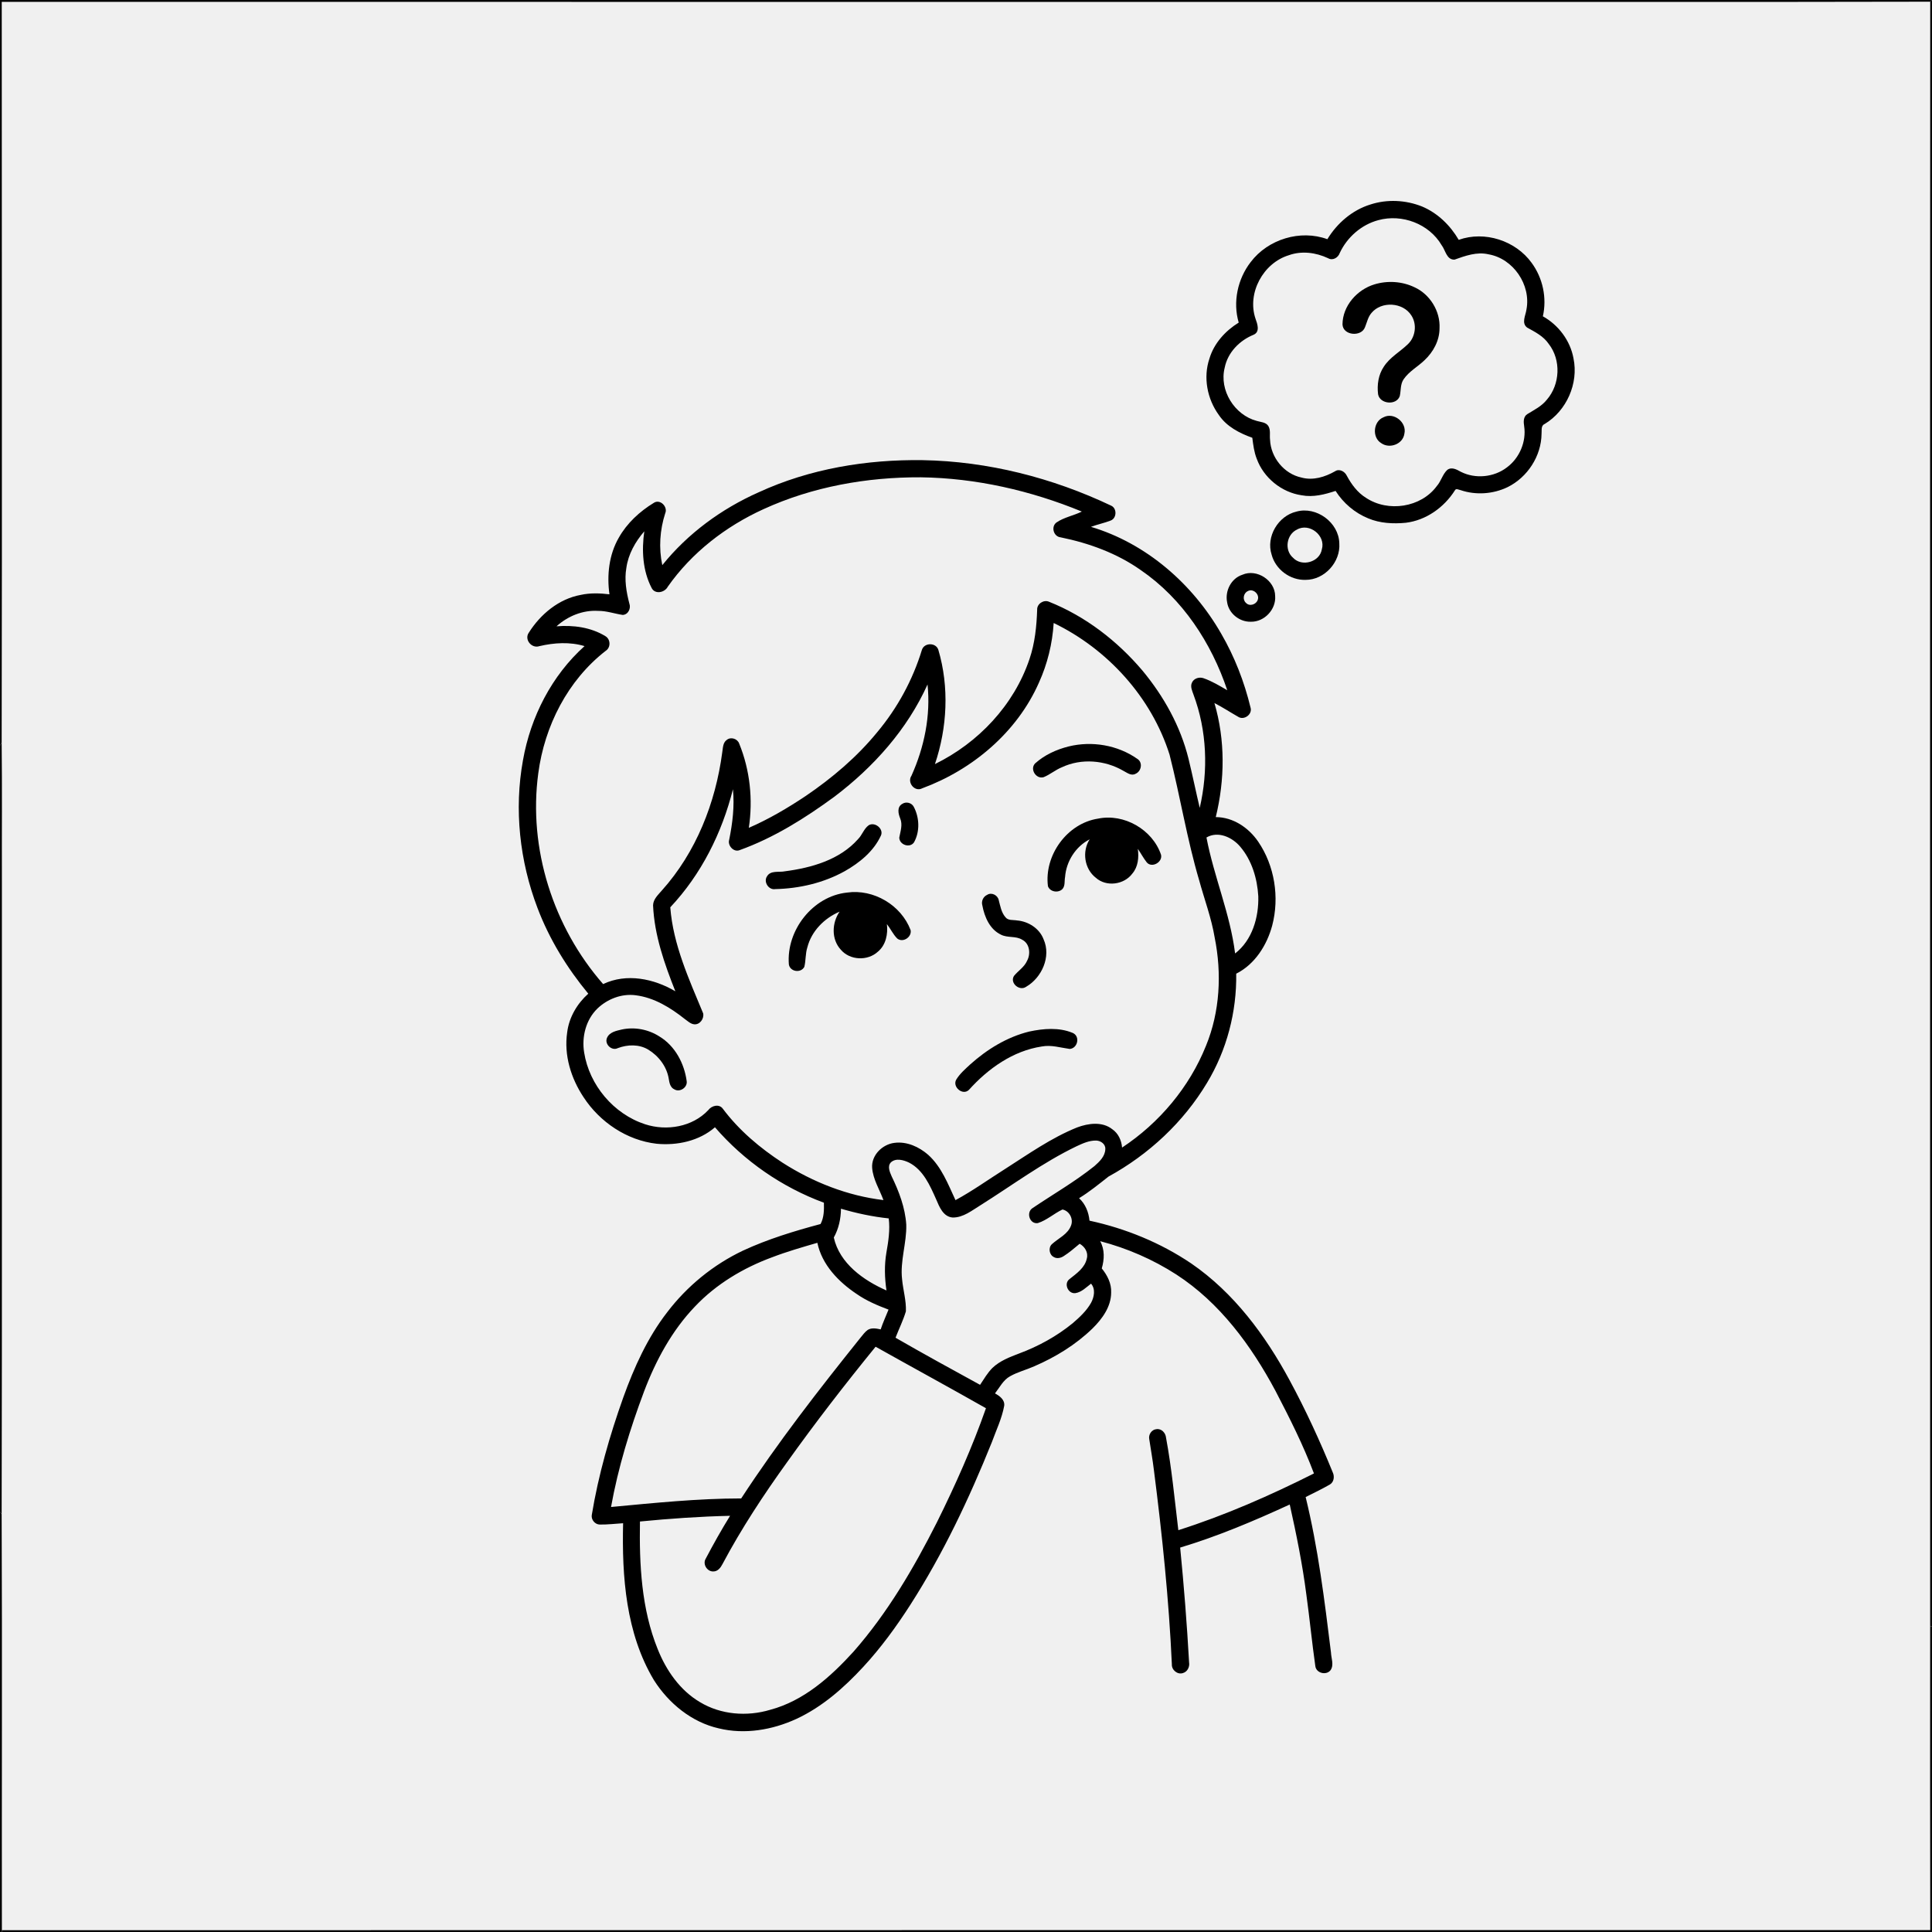
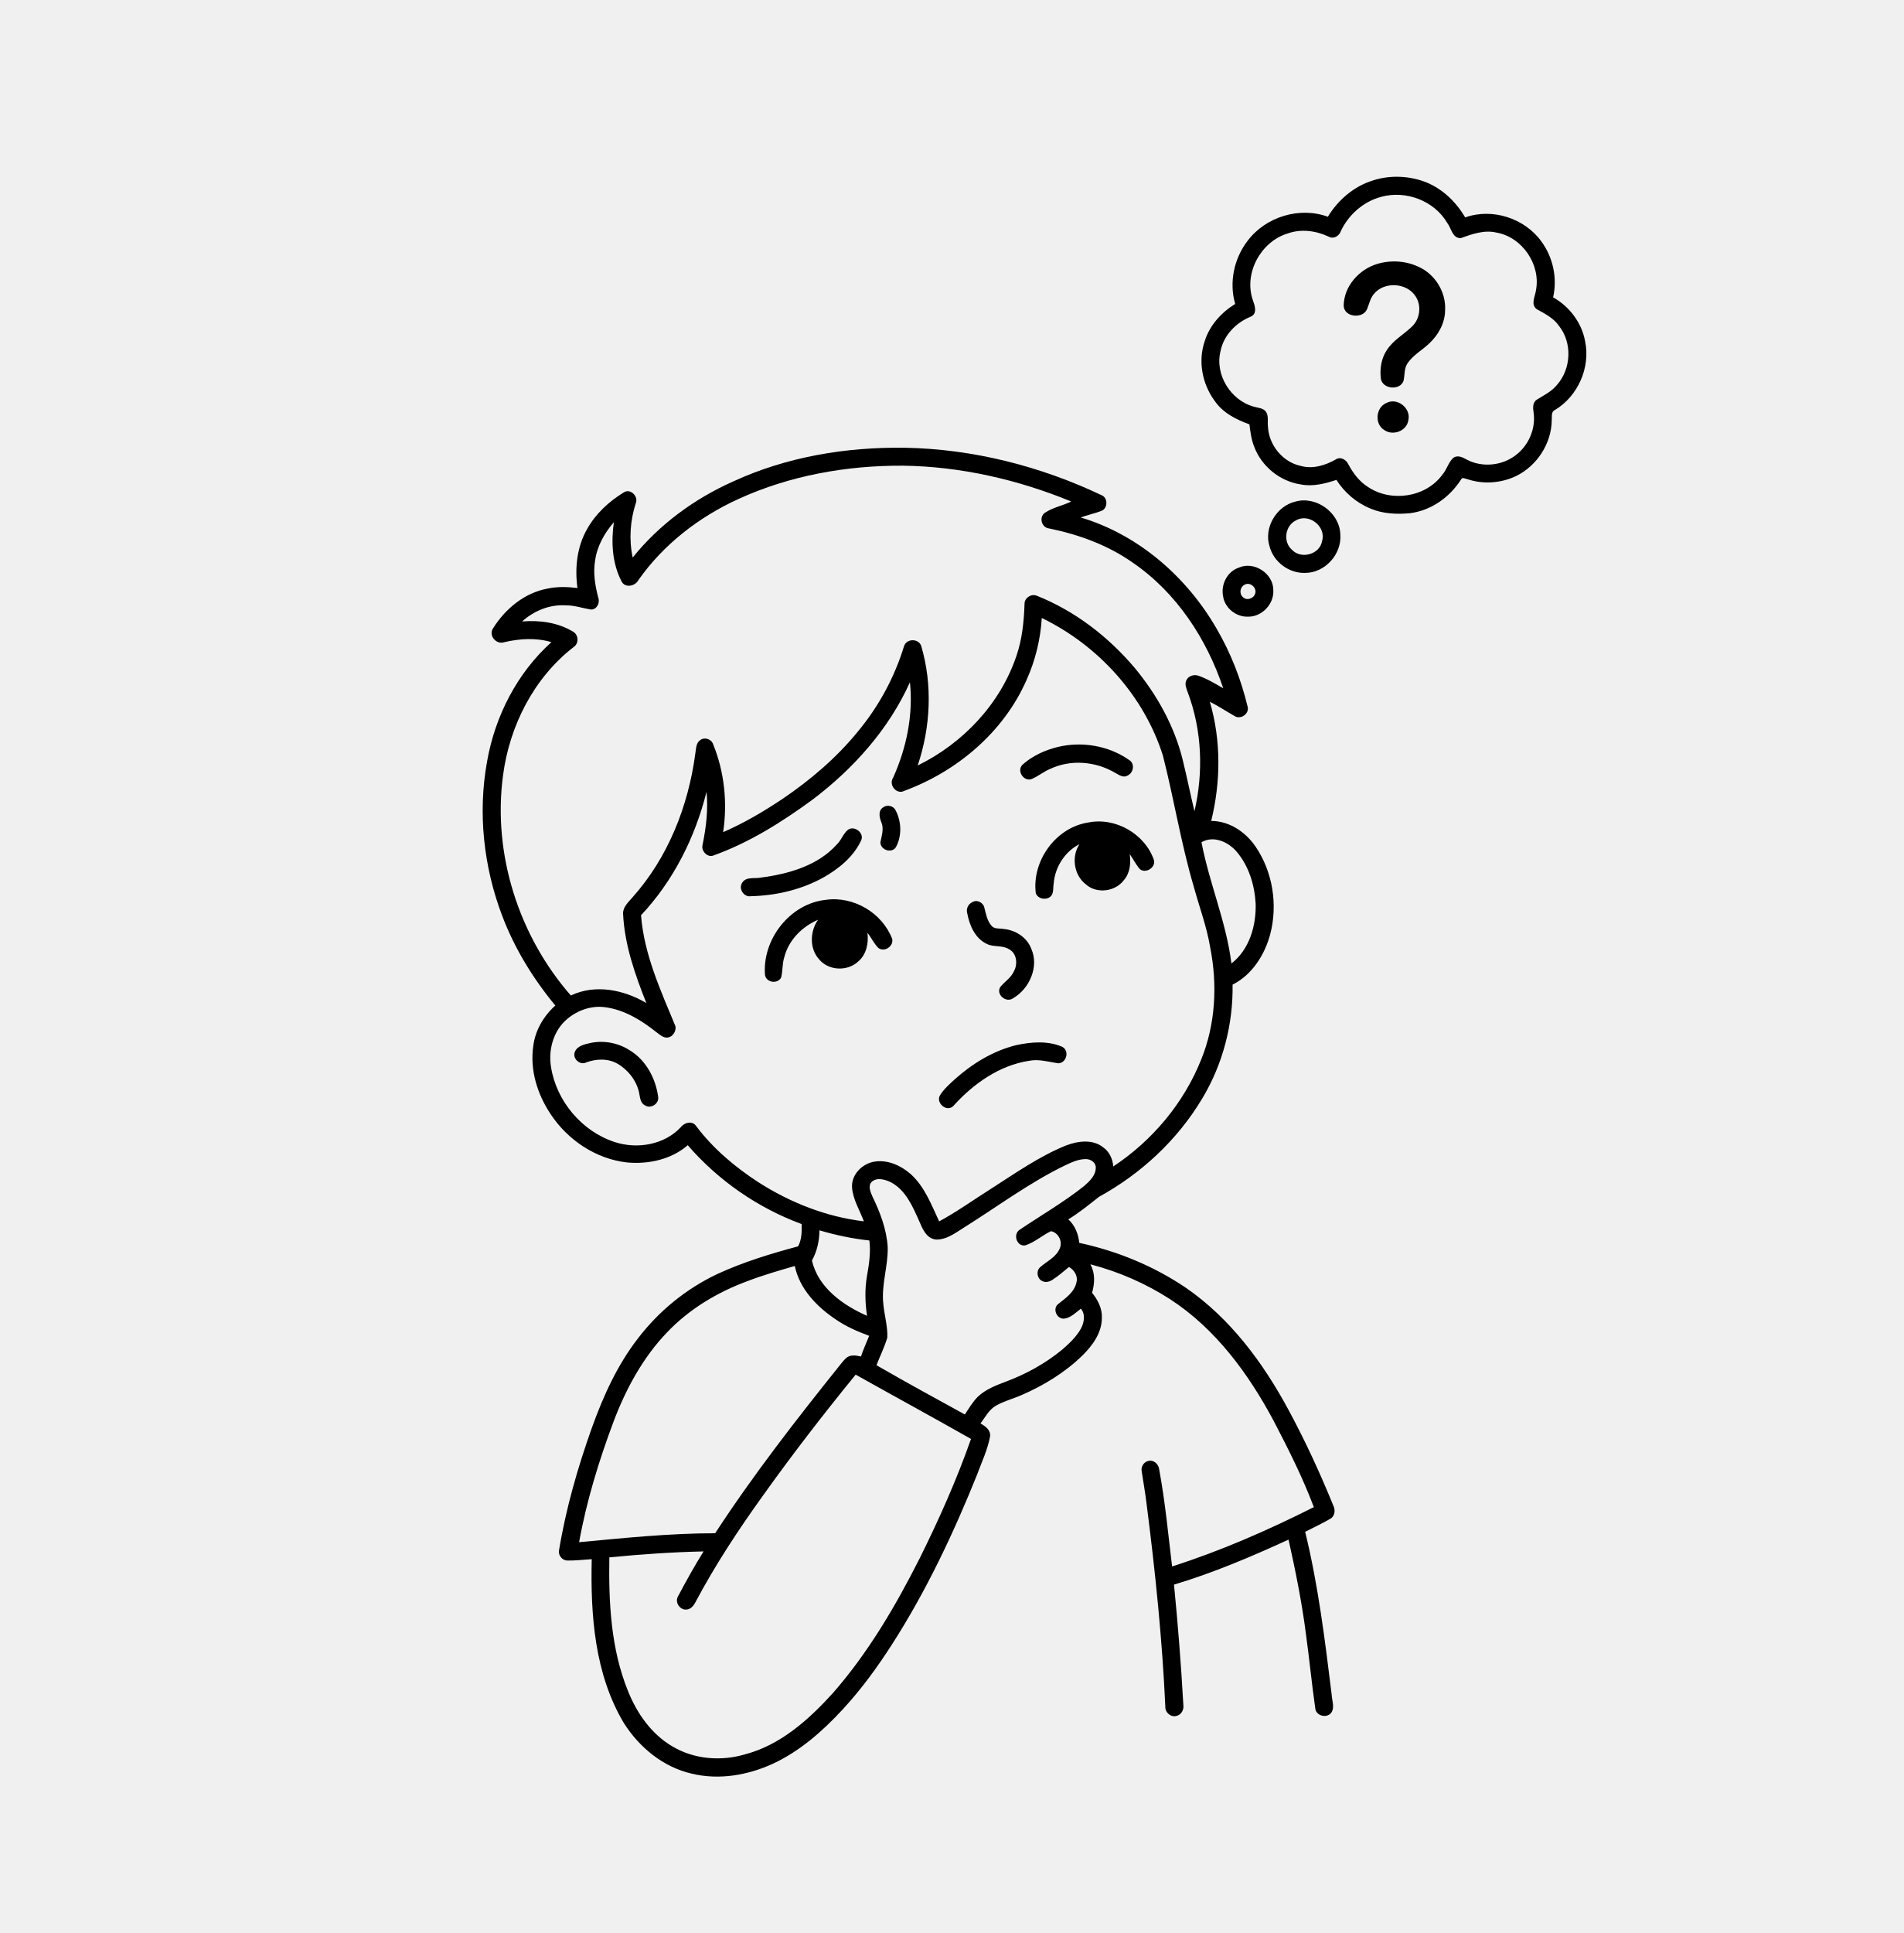
- <svg xmlns="http://www.w3.org/2000/svg" width="2000" height="2000" viewBox="0 0 1024 1024" version="1.1" style="">
+ <svg xmlns="http://www.w3.org/2000/svg" width="1885" height="1914" viewBox="30.208 16.896 965.12 979.968" version="1.1" style="">
  <path fill="#545455" opacity="1.00" d=" M 0.00 0.00 L 1024.00 0.00 L 1024.00 -0.02 L 1023.07 0.90 C 921.73 1.14 820.38 0.93 719.03 1.00 C 479.66 0.98 240.29 1.03 0.92 0.98 C 0.90 131.84 1.14 262.70 0.88 393.55 L 0.00 395.21 L 0.00 0.00 Z" style="fill: rgb(0, 0, 0) !important;" />
  <path fill="#ffffff" opacity="1.00" d=" M 0.92 0.98 C 240.29 1.03 479.66 0.98 719.03 1.00 C 820.38 0.93 921.73 1.14 1023.07 0.90 C 1022.91 287.90 1023.03 574.91 1023.03 861.92 C 1022.96 915.61 1023.01 969.30 1023.08 1022.99 C 682.38 1023.05 341.69 1022.94 0.99 1023.05 C 0.89 949.56 1.18 876.07 0.87 802.59 C 1.11 690.72 0.95 578.85 1.00 466.99 C 0.92 442.51 1.16 418.03 0.88 393.55 C 1.14 262.70 0.90 131.84 0.92 0.98 M 726.36 108.38 C 716.77 111.33 708.70 118.27 703.53 126.78 C 689.20 121.53 672.07 126.78 662.90 138.89 C 655.97 147.82 653.34 160.07 656.54 170.98 C 649.46 175.36 643.47 181.92 641.04 190.01 C 637.63 200.03 639.83 211.47 646.01 219.95 C 650.15 226.11 656.95 229.60 663.75 232.03 C 664.23 235.76 664.68 239.55 666.07 243.08 C 669.72 253.23 679.25 260.97 689.92 262.51 C 696.03 263.67 702.10 262.09 707.88 260.19 C 711.99 266.67 718.10 271.87 725.23 274.76 C 731.47 277.38 738.42 277.71 745.09 277.08 C 755.83 275.78 765.37 268.97 771.10 259.94 C 771.70 258.64 773.20 259.64 774.17 259.79 C 782.25 262.53 791.39 261.89 799.06 258.19 C 809.58 253.00 816.91 241.76 817.05 229.98 C 817.27 228.15 816.56 225.61 818.73 224.71 C 830.34 217.72 836.75 203.21 833.98 189.93 C 832.28 180.55 826.04 172.26 817.75 167.65 C 819.97 157.89 817.72 147.36 811.80 139.31 C 803.28 127.51 786.92 122.22 773.15 127.12 C 768.67 119.44 761.95 112.89 753.68 109.43 C 745.05 105.99 735.22 105.50 726.36 108.38 M 402.07 260.94 C 382.40 269.68 364.56 282.73 351.03 299.54 C 349.08 290.43 349.73 280.93 352.57 272.08 C 354.12 268.64 349.88 264.32 346.55 266.51 C 339.04 271.08 332.32 277.28 327.98 284.98 C 322.76 294.00 321.61 304.81 323.02 315.00 C 317.98 314.39 312.84 314.21 307.85 315.30 C 296.26 317.39 286.48 325.51 280.31 335.29 C 277.70 338.93 281.78 343.91 285.91 342.46 C 293.75 340.64 302.03 340.11 309.82 342.45 C 292.41 358.08 281.25 379.94 277.20 402.87 C 272.42 429.02 275.43 456.43 284.88 481.23 C 291.14 497.79 300.54 513.05 311.80 526.67 C 305.88 531.96 301.60 539.22 300.62 547.16 C 298.83 559.23 302.64 571.55 309.32 581.57 C 317.93 594.75 332.28 604.42 348.05 606.21 C 358.90 607.24 370.56 604.77 378.94 597.48 C 394.42 615.39 414.48 629.26 436.69 637.46 C 436.79 641.29 436.76 645.28 434.91 648.76 C 420.92 652.50 407.00 656.74 393.84 662.83 C 378.06 670.31 364.16 681.67 353.59 695.56 C 343.18 709.01 336.12 724.67 330.38 740.59 C 323.14 760.92 317.14 781.76 313.64 803.08 C 313.31 805.53 315.37 807.99 317.87 808.04 C 322.01 808.10 326.13 807.60 330.26 807.34 C 329.59 835.64 331.71 865.63 346.58 890.48 C 354.39 902.80 366.59 912.83 381.00 916.08 C 394.74 919.42 409.36 916.91 422.07 911.07 C 435.80 904.71 447.32 894.54 457.51 883.52 C 466.88 873.39 475.04 862.19 482.49 850.59 C 499.88 823.50 513.69 794.27 525.68 764.44 C 528.01 758.03 531.04 751.78 532.26 745.04 C 532.60 741.84 529.80 739.88 527.37 738.53 C 529.84 735.36 531.71 731.44 535.38 729.44 C 539.40 727.16 543.93 726.05 548.13 724.18 C 559.47 719.29 570.20 712.71 579.09 704.08 C 584.21 699.01 588.92 692.59 588.93 685.07 C 589.17 680.29 586.89 675.89 583.96 672.29 C 585.35 667.54 585.59 662.29 583.10 657.85 C 597.37 661.57 611.07 667.52 623.47 675.51 C 646.54 690.46 663.22 713.23 676.03 737.19 C 683.46 751.46 690.74 765.88 696.42 780.96 C 673.21 792.64 649.32 803.14 624.54 811.03 C 622.57 794.65 621.03 778.21 618.02 761.98 C 617.80 759.49 615.64 757.10 613.00 757.48 C 610.38 757.66 608.56 760.42 609.15 762.93 C 609.96 768.33 610.94 773.72 611.59 779.16 C 615.97 813.34 619.53 847.64 621.11 882.07 C 620.90 885.06 624.05 887.74 626.96 886.76 C 629.38 886.10 630.65 883.45 630.24 881.08 C 629.10 860.77 627.51 840.49 625.51 820.25 C 645.46 814.26 664.69 806.11 683.59 797.42 C 687.11 813.21 690.33 829.09 692.39 845.14 C 694.14 857.76 695.35 870.45 697.15 883.06 C 697.58 886.80 702.94 888.16 705.22 885.23 C 707.16 882.45 705.55 878.91 705.44 875.84 C 702.04 848.23 698.64 820.54 692.02 793.47 C 696.33 791.31 700.68 789.22 704.86 786.82 C 707.04 785.52 707.41 782.55 706.39 780.41 C 699.60 763.75 692.08 747.37 683.51 731.54 C 670.64 707.67 653.96 685.16 631.39 669.66 C 615.12 658.68 596.63 651.11 577.46 646.98 C 577.03 642.51 575.29 638.14 571.93 635.07 C 577.45 631.69 582.46 627.59 587.53 623.61 C 608.83 611.94 627.28 594.79 639.77 573.89 C 650.23 556.57 655.52 536.29 655.22 516.07 C 665.11 511.11 671.50 500.97 674.30 490.53 C 678.22 475.58 675.59 458.88 666.86 446.08 C 661.81 438.68 653.56 433.10 644.38 433.08 C 649.23 413.28 649.45 392.26 643.67 372.63 C 647.95 374.82 651.97 377.48 656.15 379.85 C 659.29 382.02 663.99 378.63 662.79 374.95 C 659.49 361.29 654.33 348.03 647.27 335.87 C 632.16 309.51 607.59 288.00 578.23 279.24 C 581.69 277.93 585.35 277.22 588.79 275.86 C 591.92 274.57 592.07 269.48 588.98 268.03 C 557.80 253.23 523.60 244.50 489.03 243.89 C 459.31 243.47 429.19 248.44 402.07 260.94 M 687.10 271.17 C 677.47 273.44 670.91 284.44 673.98 293.95 C 676.05 301.84 683.85 307.62 692.01 307.34 C 702.03 307.36 710.60 297.88 709.86 287.93 C 709.59 276.91 697.72 268.19 687.10 271.17 M 658.48 304.63 C 652.54 306.54 649.20 313.18 650.39 319.15 C 651.24 325.17 657.03 329.74 663.05 329.53 C 670.15 329.65 676.39 323.01 675.86 315.93 C 675.83 307.62 666.09 301.28 658.48 304.63 Z" style="fill: none !important;" />
  <path fill="#727274" opacity="1.00" d=" M 1023.07 0.90 L 1024.00 -0.02 L 1024.00 862.01 L 1023.03 861.92 C 1023.03 574.91 1022.91 287.90 1023.07 0.90 Z" style="fill: rgb(0, 0, 0) !important;" />
  <path fill="#020305" opacity="1.00" d=" M 726.36 108.38 C 735.22 105.50 745.05 105.99 753.68 109.43 C 761.95 112.89 768.67 119.44 773.15 127.12 C 786.92 122.22 803.28 127.51 811.80 139.31 C 817.72 147.36 819.97 157.89 817.75 167.65 C 826.04 172.26 832.28 180.55 833.98 189.93 C 836.75 203.21 830.34 217.72 818.73 224.71 C 816.56 225.61 817.27 228.15 817.05 229.98 C 816.91 241.76 809.58 253.00 799.06 258.19 C 791.39 261.89 782.25 262.53 774.17 259.79 C 773.20 259.64 771.70 258.64 771.10 259.94 C 765.37 268.97 755.83 275.78 745.09 277.08 C 738.42 277.71 731.47 277.38 725.23 274.76 C 718.10 271.87 711.99 266.67 707.88 260.19 C 702.10 262.09 696.03 263.67 689.92 262.51 C 679.25 260.97 669.72 253.23 666.07 243.08 C 664.68 239.55 664.23 235.76 663.75 232.03 C 656.95 229.60 650.15 226.11 646.01 219.95 C 639.83 211.47 637.63 200.03 641.04 190.01 C 643.47 181.92 649.46 175.36 656.54 170.98 C 653.34 160.07 655.97 147.82 662.90 138.89 C 672.07 126.78 689.20 121.53 703.53 126.78 C 708.70 118.27 716.77 111.33 726.36 108.38 M 730.56 116.68 C 721.62 119.06 714.05 125.68 710.13 134.02 C 709.29 136.53 706.43 138.31 703.92 136.86 C 697.46 133.82 689.90 132.82 683.08 135.28 C 669.53 139.42 660.88 155.30 665.42 168.85 C 666.41 171.58 668.00 175.87 664.44 177.42 C 656.97 180.45 650.70 186.83 649.11 194.89 C 646.10 206.84 654.29 219.94 666.06 223.08 C 668.17 223.74 670.84 223.71 672.21 225.74 C 673.58 227.91 672.85 230.64 673.15 233.07 C 673.54 242.43 680.55 251.16 689.80 253.11 C 695.92 254.80 702.26 252.83 707.60 249.79 C 709.90 248.26 712.77 249.90 713.83 252.14 C 716.31 256.74 719.50 261.09 724.02 263.87 C 735.72 271.63 753.18 269.04 761.56 257.59 C 763.82 255.03 764.58 251.39 767.07 249.07 C 769.39 247.32 772.09 248.85 774.25 250.05 C 781.95 253.97 791.86 252.99 798.70 247.72 C 805.36 242.79 809.06 234.13 807.84 225.92 C 807.47 223.67 807.32 220.86 809.52 219.48 C 813.16 217.25 817.12 215.31 819.83 211.88 C 826.90 203.79 827.51 190.78 820.84 182.26 C 818.07 178.18 813.61 175.93 809.42 173.63 C 806.23 171.22 808.66 167.13 809.06 164.02 C 811.55 150.98 802.07 137.06 788.95 134.79 C 782.75 133.34 776.67 135.58 770.92 137.61 C 766.68 137.75 766.17 132.64 764.11 129.98 C 757.49 118.65 743.12 113.24 730.56 116.68 Z" style="fill: rgb(0, 0, 0) !important;" />
  <path fill="#fefefe" opacity="1.00" d=" M 730.56 116.68 C 743.12 113.24 757.49 118.65 764.11 129.98 C 766.17 132.64 766.68 137.75 770.92 137.61 C 776.67 135.58 782.75 133.34 788.95 134.79 C 802.07 137.06 811.55 150.98 809.06 164.02 C 808.66 167.13 806.23 171.22 809.42 173.63 C 813.61 175.93 818.07 178.18 820.84 182.26 C 827.51 190.78 826.90 203.79 819.83 211.88 C 817.12 215.31 813.16 217.25 809.52 219.48 C 807.32 220.86 807.47 223.67 807.84 225.92 C 809.06 234.13 805.36 242.79 798.70 247.72 C 791.86 252.99 781.95 253.97 774.25 250.05 C 772.09 248.85 769.39 247.32 767.07 249.07 C 764.58 251.39 763.82 255.03 761.56 257.59 C 753.18 269.04 735.72 271.63 724.02 263.87 C 719.50 261.09 716.31 256.74 713.83 252.14 C 712.77 249.90 709.90 248.26 707.60 249.79 C 702.26 252.83 695.92 254.80 689.80 253.11 C 680.55 251.16 673.54 242.43 673.15 233.07 C 672.85 230.64 673.58 227.91 672.21 225.74 C 670.84 223.71 668.17 223.74 666.06 223.08 C 654.29 219.94 646.10 206.84 649.11 194.89 C 650.70 186.83 656.97 180.45 664.44 177.42 C 668.00 175.87 666.41 171.58 665.42 168.85 C 660.88 155.30 669.53 139.42 683.08 135.28 C 689.90 132.82 697.46 133.82 703.92 136.86 C 706.43 138.31 709.29 136.53 710.13 134.02 C 714.05 125.68 721.62 119.06 730.56 116.68 M 728.53 150.71 C 719.30 153.48 711.62 162.09 711.55 171.96 C 711.84 177.88 721.53 178.69 723.47 173.44 C 724.52 170.89 725.05 168.04 726.90 165.89 C 732.15 159.49 743.62 160.17 748.04 167.17 C 751.08 171.79 750.30 178.43 746.35 182.28 C 742.13 186.43 736.64 189.32 733.40 194.43 C 730.57 198.63 729.80 204.01 730.41 208.96 C 731.34 214.21 740.13 215.03 741.90 209.95 C 742.59 206.98 742.13 203.65 743.96 201.01 C 746.81 196.83 751.42 194.40 755.00 190.94 C 759.67 186.58 762.99 180.50 762.98 174.00 C 763.46 164.97 757.91 155.97 749.69 152.24 C 743.16 149.10 735.45 148.62 728.53 150.71 M 733.21 221.20 C 727.81 223.40 727.08 231.95 732.15 234.92 C 736.55 238.01 743.57 235.40 744.34 229.93 C 745.81 223.90 738.73 218.23 733.21 221.20 Z" style="fill: none !important;" />
  <path fill="#020305" opacity="1.00" d=" M 728.53 150.71 C 735.45 148.62 743.16 149.10 749.69 152.24 C 757.91 155.97 763.46 164.97 762.98 174.00 C 762.99 180.50 759.67 186.58 755.00 190.94 C 751.42 194.40 746.81 196.83 743.96 201.01 C 742.13 203.65 742.59 206.98 741.90 209.95 C 740.13 215.03 731.34 214.21 730.41 208.96 C 729.80 204.01 730.57 198.63 733.40 194.43 C 736.64 189.32 742.13 186.43 746.35 182.28 C 750.30 178.43 751.08 171.79 748.04 167.17 C 743.62 160.17 732.15 159.49 726.90 165.89 C 725.05 168.04 724.52 170.89 723.47 173.44 C 721.53 178.69 711.84 177.88 711.55 171.96 C 711.62 162.09 719.30 153.48 728.53 150.71 Z" style="fill: rgb(0, 0, 0) !important;" />
  <path fill="#020305" opacity="1.00" d=" M 733.21 221.20 C 738.73 218.23 745.81 223.90 744.34 229.93 C 743.57 235.40 736.55 238.01 732.15 234.92 C 727.08 231.95 727.81 223.40 733.21 221.20 Z" style="fill: rgb(0, 0, 0) !important;" />
  <path fill="#020403" opacity="1.00" d=" M 402.07 260.94 C 429.19 248.44 459.31 243.47 489.03 243.89 C 523.60 244.50 557.80 253.23 588.98 268.03 C 592.07 269.48 591.92 274.57 588.79 275.86 C 585.35 277.22 581.69 277.93 578.23 279.24 C 607.59 288.00 632.16 309.51 647.27 335.87 C 654.33 348.03 659.49 361.29 662.79 374.95 C 663.99 378.63 659.29 382.02 656.15 379.85 C 651.97 377.48 647.95 374.82 643.67 372.63 C 649.45 392.26 649.23 413.28 644.38 433.08 C 653.56 433.10 661.81 438.68 666.86 446.08 C 675.59 458.88 678.22 475.58 674.30 490.53 C 671.50 500.97 665.11 511.11 655.22 516.07 C 655.52 536.29 650.23 556.57 639.77 573.89 C 627.28 594.79 608.83 611.94 587.53 623.61 C 582.46 627.59 577.45 631.69 571.93 635.07 C 575.29 638.14 577.03 642.51 577.46 646.98 C 596.63 651.11 615.12 658.68 631.39 669.66 C 653.96 685.16 670.64 707.67 683.51 731.54 C 692.08 747.37 699.60 763.75 706.39 780.41 C 707.41 782.55 707.04 785.52 704.86 786.82 C 700.68 789.22 696.33 791.31 692.02 793.47 C 698.64 820.54 702.04 848.23 705.44 875.84 C 705.55 878.91 707.16 882.45 705.22 885.23 C 702.94 888.16 697.58 886.80 697.15 883.06 C 695.35 870.45 694.14 857.76 692.39 845.14 C 690.33 829.09 687.11 813.21 683.59 797.42 C 664.69 806.11 645.46 814.26 625.51 820.25 C 627.51 840.49 629.10 860.77 630.24 881.08 C 630.65 883.45 629.38 886.10 626.96 886.76 C 624.05 887.74 620.90 885.06 621.11 882.07 C 619.53 847.64 615.97 813.34 611.59 779.16 C 610.94 773.72 609.96 768.33 609.15 762.93 C 608.56 760.42 610.38 757.66 613.00 757.48 C 615.64 757.10 617.80 759.49 618.02 761.98 C 621.03 778.21 622.57 794.65 624.54 811.03 C 649.32 803.14 673.21 792.64 696.42 780.96 C 690.74 765.88 683.46 751.46 676.03 737.19 C 663.22 713.23 646.54 690.46 623.47 675.51 C 611.07 667.52 597.37 661.57 583.10 657.85 C 585.59 662.29 585.35 667.54 583.96 672.29 C 586.89 675.89 589.17 680.29 588.93 685.07 C 588.92 692.59 584.21 699.01 579.09 704.08 C 570.20 712.71 559.47 719.29 548.13 724.18 C 543.93 726.05 539.40 727.16 535.38 729.44 C 531.71 731.44 529.84 735.36 527.37 738.53 C 529.80 739.88 532.60 741.84 532.26 745.04 C 531.04 751.78 528.01 758.03 525.68 764.44 C 513.69 794.27 499.88 823.50 482.49 850.59 C 475.04 862.19 466.88 873.39 457.51 883.52 C 447.32 894.54 435.80 904.71 422.07 911.07 C 409.36 916.91 394.74 919.42 381.00 916.08 C 366.59 912.83 354.39 902.80 346.58 890.48 C 331.71 865.63 329.59 835.64 330.26 807.34 C 326.13 807.60 322.01 808.10 317.87 808.04 C 315.37 807.99 313.31 805.53 313.64 803.08 C 317.14 781.76 323.14 760.92 330.38 740.59 C 336.12 724.67 343.18 709.01 353.59 695.56 C 364.16 681.67 378.06 670.31 393.84 662.83 C 407.00 656.74 420.92 652.50 434.91 648.76 C 436.76 645.28 436.79 641.29 436.69 637.46 C 414.48 629.26 394.42 615.39 378.94 597.48 C 370.56 604.77 358.90 607.24 348.05 606.21 C 332.28 604.42 317.93 594.75 309.32 581.57 C 302.64 571.55 298.83 559.23 300.62 547.16 C 301.60 539.22 305.88 531.96 311.80 526.67 C 300.54 513.05 291.14 497.79 284.88 481.23 C 275.43 456.43 272.42 429.02 277.20 402.87 C 281.25 379.94 292.41 358.08 309.82 342.45 C 302.03 340.11 293.75 340.64 285.91 342.46 C 281.78 343.91 277.70 338.93 280.31 335.29 C 286.48 325.51 296.26 317.39 307.85 315.30 C 312.84 314.21 317.98 314.39 323.02 315.00 C 321.61 304.81 322.76 294.00 327.98 284.98 C 332.32 277.28 339.04 271.08 346.55 266.51 C 349.88 264.32 354.12 268.64 352.57 272.08 C 349.73 280.93 349.08 290.43 351.03 299.54 C 364.56 282.73 382.40 269.68 402.07 260.94 M 404.70 269.85 C 384.67 278.96 366.64 292.88 353.94 310.96 C 352.31 314.12 347.14 315.19 345.37 311.62 C 340.61 302.46 340.05 291.68 341.49 281.61 C 336.74 287.12 332.98 293.72 331.98 301.02 C 330.87 307.33 331.98 313.74 333.56 319.87 C 334.54 322.41 332.97 325.79 330.06 325.92 C 325.69 325.28 321.46 323.73 316.99 323.78 C 308.87 323.29 300.93 326.56 294.96 331.96 C 303.82 331.23 313.11 332.45 320.81 337.14 C 323.67 338.77 323.82 343.19 321.02 344.97 C 300.89 360.60 288.61 384.81 285.30 409.85 C 279.90 449.75 293.23 491.39 319.67 521.58 C 332.05 515.67 346.57 518.67 357.95 525.41 C 352.16 510.81 346.83 495.68 346.14 479.85 C 346.21 476.56 348.86 474.26 350.83 471.93 C 368.93 451.76 379.26 425.53 382.79 398.86 C 383.21 396.53 383.05 393.63 385.25 392.13 C 387.43 390.40 390.91 391.56 391.80 394.15 C 397.53 408.20 399.15 423.79 396.89 438.77 C 407.48 434.17 417.45 428.29 427.04 421.89 C 441.11 412.33 454.24 401.20 465.02 387.99 C 475.69 375.22 483.79 360.33 488.64 344.41 C 489.93 340.49 496.15 340.49 497.36 344.48 C 503.16 364.16 502.08 385.61 495.54 404.98 C 518.52 393.73 537.43 373.75 545.64 349.34 C 548.52 340.91 549.42 331.98 549.72 323.13 C 549.59 320.02 553.21 317.70 556.01 318.94 C 575.31 326.65 592.20 339.68 605.58 355.49 C 616.84 369.07 625.66 384.88 629.92 402.08 C 632.04 410.75 633.82 419.50 635.88 428.19 C 640.48 408.42 639.72 387.24 632.58 368.16 C 631.89 366.15 630.76 363.93 631.75 361.83 C 632.74 359.56 635.59 358.67 637.84 359.45 C 642.32 360.99 646.39 363.48 650.48 365.84 C 642.08 340.74 626.77 317.34 604.73 302.23 C 592.08 293.27 577.27 287.88 562.16 284.80 C 558.42 284.42 556.93 279.23 559.91 276.95 C 563.97 274.15 569.01 273.32 573.40 271.14 C 546.35 260.02 517.31 253.37 488.01 252.98 C 459.51 252.85 430.71 257.95 404.70 269.85 M 558.47 330.20 C 557.80 341.12 555.16 351.91 550.63 361.87 C 539.05 388.11 515.47 407.96 488.84 417.80 C 484.82 419.97 480.62 414.74 483.11 411.12 C 489.89 396.04 493.34 379.31 491.61 362.78 C 480.89 386.60 462.99 406.57 442.29 422.24 C 426.72 433.65 410.16 444.08 391.90 450.63 C 388.83 451.79 385.55 448.13 386.48 445.12 C 388.26 436.33 389.37 427.28 388.47 418.31 C 382.67 441.46 371.68 463.44 355.26 480.89 C 356.76 500.67 365.20 519.02 372.69 537.11 C 373.28 539.89 370.96 543.18 367.95 542.91 C 365.98 542.70 364.53 541.21 362.99 540.13 C 355.39 534.10 346.73 528.74 336.92 527.51 C 329.53 526.53 321.97 529.45 316.64 534.55 C 310.53 540.50 308.25 549.55 309.61 557.84 C 312.33 575.12 325.28 590.48 341.94 595.89 C 353.32 599.60 367.00 597.31 375.38 588.40 C 377.17 585.97 381.24 584.90 383.18 587.74 C 391.75 599.14 402.82 608.49 414.73 616.23 C 430.85 626.56 449.18 633.81 468.25 636.07 C 466.17 630.43 462.75 625.12 462.26 619.03 C 461.75 612.31 467.65 606.52 474.07 605.74 C 480.65 604.88 487.11 607.84 491.98 612.10 C 499.06 618.48 502.49 627.66 506.43 636.10 C 515.50 631.19 523.91 625.13 532.63 619.63 C 545.04 611.71 557.17 603.09 570.90 597.56 C 576.81 595.35 584.19 594.32 589.50 598.49 C 592.73 600.69 594.41 604.42 594.72 608.24 C 614.43 595.24 630.41 576.24 639.21 554.26 C 646.62 536.21 647.63 515.95 643.81 496.94 C 642.09 486.57 638.35 476.71 635.59 466.60 C 629.10 444.69 625.53 422.06 619.88 399.94 C 610.27 369.53 587.05 344.03 558.47 330.20 M 639.45 443.89 C 643.41 464.66 652.01 484.30 654.63 505.35 C 663.75 498.31 667.23 486.12 666.92 475.01 C 666.37 465.61 663.50 455.97 657.31 448.72 C 653.10 443.75 645.60 440.29 639.45 443.89 M 570.58 607.55 C 552.62 616.20 536.59 628.17 519.77 638.74 C 515.20 641.53 510.57 645.37 504.97 645.31 C 499.93 644.94 497.89 639.69 496.20 635.71 C 492.92 628.35 489.36 620.07 481.80 616.20 C 478.90 614.82 474.86 613.65 472.21 616.06 C 470.21 618.14 471.61 621.19 472.57 623.43 C 476.49 631.49 479.75 640.06 480.34 649.08 C 480.61 658.82 476.98 668.34 478.13 678.10 C 478.66 683.76 480.38 689.34 480.14 695.05 C 478.70 699.85 476.45 704.36 474.65 709.02 C 489.46 717.57 504.46 725.77 519.46 733.99 C 521.51 730.91 523.39 727.66 526.01 725.02 C 529.95 721.27 535.12 719.29 540.12 717.39 C 550.34 713.59 560.05 708.27 568.51 701.37 C 572.21 698.19 575.89 694.79 578.30 690.49 C 579.95 687.43 580.74 683.21 578.28 680.36 C 575.72 682.30 573.28 684.88 569.97 685.39 C 566.09 685.89 563.65 680.28 566.88 677.93 C 570.57 674.97 575.01 672.00 576.04 667.03 C 576.92 663.85 574.96 660.73 572.24 659.22 C 569.47 661.50 566.77 663.89 563.73 665.80 C 562.22 666.78 560.19 667.23 558.57 666.28 C 556.11 665.08 555.53 661.35 557.49 659.47 C 560.96 656.28 565.98 654.23 567.69 649.51 C 569.02 646.04 566.80 641.77 563.12 641.06 C 558.63 643.19 554.86 646.73 550.09 648.26 C 545.71 648.98 543.70 642.52 547.33 640.28 C 558.25 632.92 569.73 626.32 580.04 618.08 C 582.73 615.71 585.76 612.87 585.84 609.02 C 586.01 606.38 583.40 604.57 580.99 604.52 C 577.30 604.44 573.85 606.03 570.58 607.55 M 441.93 655.91 C 444.99 669.64 457.67 678.62 469.85 683.97 C 468.87 677.33 468.67 670.54 469.81 663.91 C 470.87 657.94 471.80 651.85 471.05 645.78 C 462.46 644.88 454.01 643.07 445.73 640.64 C 445.68 645.96 444.53 651.24 441.93 655.91 M 409.10 666.43 C 393.90 672.05 379.59 680.61 368.39 692.43 C 356.14 705.20 347.59 721.05 341.36 737.51 C 333.90 757.40 327.63 777.81 323.86 798.74 C 346.81 796.60 369.78 794.21 392.85 794.20 C 412.19 764.55 433.97 736.59 456.09 708.99 C 457.29 707.55 458.38 705.98 459.92 704.88 C 462.00 703.60 464.54 704.13 466.78 704.60 C 467.95 701.02 469.55 697.61 470.94 694.12 C 465.06 691.90 459.24 689.45 454.06 685.84 C 444.46 679.44 435.65 670.37 433.22 658.71 C 425.11 661.07 416.99 663.40 409.10 666.43 M 417.15 775.02 C 404.72 792.30 392.97 810.12 382.97 828.93 C 381.99 830.85 380.45 832.95 378.04 832.90 C 374.75 833.00 372.31 829.01 374.03 826.16 C 378.10 818.45 382.36 810.82 386.96 803.41 C 371.00 803.76 355.07 804.88 339.19 806.43 C 338.81 829.25 339.94 852.71 348.61 874.11 C 353.10 885.36 360.41 895.93 371.01 902.17 C 382.07 908.86 395.92 909.91 408.19 906.24 C 426.02 901.50 440.22 888.77 452.36 875.44 C 470.39 854.92 484.30 831.15 496.59 806.84 C 506.34 787.19 515.31 767.10 522.58 746.39 C 503.17 735.37 483.55 724.71 464.09 713.79 C 447.84 733.73 432.09 754.08 417.15 775.02 Z" style="fill: rgb(0, 0, 0) !important;" />
  <path fill="#fefefe" opacity="1.00" d=" M 404.70 269.85 C 430.71 257.95 459.51 252.85 488.01 252.98 C 517.31 253.37 546.35 260.02 573.40 271.14 C 569.01 273.32 563.97 274.15 559.91 276.95 C 556.93 279.23 558.42 284.42 562.16 284.80 C 577.27 287.88 592.08 293.27 604.73 302.23 C 626.77 317.34 642.08 340.74 650.48 365.84 C 646.39 363.48 642.32 360.99 637.84 359.45 C 635.59 358.67 632.74 359.56 631.75 361.83 C 630.76 363.93 631.89 366.15 632.58 368.16 C 639.72 387.24 640.48 408.42 635.88 428.19 C 633.82 419.50 632.04 410.75 629.92 402.08 C 625.66 384.88 616.84 369.07 605.58 355.49 C 592.20 339.68 575.31 326.65 556.01 318.94 C 553.21 317.70 549.59 320.02 549.72 323.13 C 549.42 331.98 548.52 340.91 545.64 349.34 C 537.43 373.75 518.52 393.73 495.54 404.98 C 502.08 385.61 503.16 364.16 497.36 344.48 C 496.15 340.49 489.93 340.49 488.64 344.41 C 483.79 360.33 475.69 375.22 465.02 387.99 C 454.24 401.20 441.11 412.33 427.04 421.89 C 417.45 428.29 407.48 434.17 396.89 438.77 C 399.15 423.79 397.53 408.20 391.80 394.15 C 390.91 391.56 387.43 390.40 385.25 392.13 C 383.05 393.63 383.21 396.53 382.79 398.86 C 379.26 425.53 368.93 451.76 350.83 471.93 C 348.86 474.26 346.21 476.56 346.14 479.85 C 346.83 495.68 352.16 510.81 357.95 525.41 C 346.57 518.67 332.05 515.67 319.67 521.58 C 293.23 491.39 279.90 449.75 285.30 409.85 C 288.61 384.81 300.89 360.60 321.02 344.97 C 323.82 343.19 323.67 338.77 320.81 337.14 C 313.11 332.45 303.82 331.23 294.96 331.96 C 300.93 326.56 308.87 323.29 316.99 323.78 C 321.46 323.73 325.69 325.28 330.06 325.92 C 332.97 325.79 334.54 322.41 333.56 319.87 C 331.98 313.74 330.87 307.33 331.98 301.02 C 332.98 293.72 336.74 287.12 341.49 281.61 C 340.05 291.68 340.61 302.46 345.37 311.62 C 347.14 315.19 352.31 314.12 353.94 310.96 C 366.64 292.88 384.67 278.96 404.70 269.85 Z" style="fill: none !important;" />
  <path fill="#020404" opacity="1.00" d=" M 687.10 271.17 C 697.72 268.19 709.59 276.91 709.86 287.93 C 710.60 297.88 702.03 307.36 692.01 307.34 C 683.85 307.62 676.05 301.84 673.98 293.95 C 670.91 284.44 677.47 273.44 687.10 271.17 M 687.45 280.67 C 681.86 283.26 680.61 291.57 685.32 295.60 C 689.95 300.61 699.47 297.96 700.60 291.17 C 702.81 283.90 694.02 276.93 687.45 280.67 Z" style="fill: rgb(0, 0, 0) !important;" />
  <path fill="#fefefe" opacity="1.00" d=" M 687.45 280.67 C 694.02 276.93 702.81 283.90 700.60 291.17 C 699.47 297.96 689.95 300.61 685.32 295.60 C 680.61 291.57 681.86 283.26 687.45 280.67 Z" style="fill: none !important;" />
  <path fill="#020403" opacity="1.00" d=" M 658.48 304.63 C 666.09 301.28 675.83 307.62 675.86 315.93 C 676.39 323.01 670.15 329.65 663.05 329.53 C 657.03 329.74 651.24 325.17 650.39 319.15 C 649.20 313.18 652.54 306.54 658.48 304.63 M 661.31 313.33 C 659.00 314.44 658.44 317.87 660.41 319.56 C 662.28 321.59 665.85 320.40 666.64 317.91 C 667.74 314.95 664.11 311.69 661.31 313.33 Z" style="fill: rgb(0, 0, 0) !important;" />
  <path fill="#ffffff" opacity="1.00" d=" M 661.31 313.33 C 664.11 311.69 667.74 314.95 666.64 317.91 C 665.85 320.40 662.28 321.59 660.41 319.56 C 658.44 317.87 659.00 314.44 661.31 313.33 Z" style="fill: none !important;" />
  <path fill="#ffffff" opacity="1.00" d=" M 558.47 330.20 C 587.05 344.03 610.27 369.53 619.88 399.94 C 625.53 422.06 629.10 444.69 635.59 466.60 C 638.35 476.71 642.09 486.57 643.81 496.94 C 647.63 515.95 646.62 536.21 639.21 554.26 C 630.41 576.24 614.43 595.24 594.72 608.24 C 594.41 604.42 592.73 600.69 589.50 598.49 C 584.19 594.32 576.81 595.35 570.90 597.56 C 557.17 603.09 545.04 611.71 532.63 619.63 C 523.91 625.13 515.50 631.19 506.43 636.10 C 502.49 627.66 499.06 618.48 491.98 612.10 C 487.11 607.84 480.65 604.88 474.07 605.74 C 467.65 606.52 461.75 612.31 462.26 619.03 C 462.75 625.12 466.17 630.43 468.25 636.07 C 449.18 633.81 430.85 626.56 414.73 616.23 C 402.82 608.49 391.75 599.14 383.18 587.74 C 381.24 584.90 377.17 585.97 375.38 588.40 C 367.00 597.31 353.32 599.60 341.94 595.89 C 325.28 590.48 312.33 575.12 309.61 557.84 C 308.25 549.55 310.53 540.50 316.64 534.55 C 321.97 529.45 329.53 526.53 336.92 527.51 C 346.73 528.74 355.39 534.10 362.99 540.13 C 364.53 541.21 365.98 542.70 367.95 542.91 C 370.96 543.18 373.28 539.89 372.69 537.11 C 365.20 519.02 356.76 500.67 355.26 480.89 C 371.68 463.44 382.67 441.46 388.47 418.31 C 389.37 427.28 388.26 436.33 386.48 445.12 C 385.55 448.13 388.83 451.79 391.90 450.63 C 410.16 444.08 426.72 433.65 442.29 422.24 C 462.99 406.57 480.89 386.60 491.61 362.78 C 493.34 379.31 489.89 396.04 483.11 411.12 C 480.62 414.74 484.82 419.97 488.84 417.80 C 515.47 407.96 539.05 388.11 550.63 361.87 C 555.16 351.91 557.80 341.12 558.47 330.20 M 566.41 395.63 C 559.94 397.24 553.61 400.14 548.64 404.62 C 545.70 407.63 549.12 413.07 553.11 411.93 C 556.55 410.56 559.40 408.02 562.86 406.65 C 573.16 401.81 585.66 402.87 595.40 408.54 C 597.37 409.55 599.60 411.43 601.90 410.11 C 605.00 408.78 605.82 404.05 602.77 402.19 C 592.36 394.88 578.72 392.60 566.41 395.63 M 478.25 426.06 C 475.33 427.68 476.07 431.23 477.13 433.79 C 478.53 437.13 477.24 440.63 476.63 443.97 C 476.71 447.77 482.21 449.68 484.43 446.49 C 487.64 440.76 487.35 433.34 484.30 427.60 C 483.19 425.47 480.23 424.72 478.25 426.06 M 555.43 469.72 C 556.54 472.76 560.93 473.46 563.13 471.19 C 564.65 469.46 564.09 466.92 564.51 464.83 C 565.13 456.55 570.12 448.66 577.55 444.86 C 573.40 451.26 574.71 460.52 580.81 465.23 C 586.36 470.21 595.78 468.95 600.16 463.02 C 603.26 459.40 603.68 454.44 603.07 449.90 C 604.70 452.27 606.04 454.84 607.83 457.11 C 610.57 460.26 616.36 456.91 615.36 452.99 C 610.83 439.68 595.80 431.04 582.00 433.89 C 565.56 436.40 553.35 453.40 555.43 469.72 M 460.36 437.45 C 457.84 439.32 456.95 442.62 454.73 444.81 C 445.01 455.76 430.10 459.96 416.06 461.80 C 412.87 462.49 408.44 461.14 406.49 464.53 C 404.58 467.48 407.43 471.87 410.94 471.24 C 423.71 470.95 436.55 467.96 447.76 461.73 C 455.59 457.29 463.05 451.23 466.90 442.89 C 468.55 439.27 463.60 435.36 460.36 437.45 M 418.12 511.20 C 418.76 515.07 424.50 515.93 426.31 512.45 C 427.16 509.06 426.83 505.45 427.92 502.09 C 430.13 493.47 436.94 486.63 445.01 483.20 C 440.86 489.15 440.57 497.84 445.64 503.35 C 450.47 509.06 459.91 509.43 465.33 504.38 C 469.57 500.85 470.70 495.03 470.07 489.79 C 472.02 492.25 473.33 495.22 475.56 497.44 C 478.58 499.85 483.34 496.68 482.65 493.00 C 477.65 479.73 463.04 471.07 448.96 473.08 C 430.73 475.00 416.64 493.18 418.12 511.20 M 523.23 474.28 C 521.12 475.22 520.01 477.65 520.66 479.88 C 521.79 485.96 524.58 492.53 530.46 495.36 C 534.02 497.24 538.39 495.92 541.84 498.11 C 545.78 500.13 546.37 505.57 544.39 509.19 C 542.95 512.59 539.63 514.52 537.40 517.30 C 535.12 521.10 540.40 525.49 543.88 523.00 C 552.19 518.20 557.22 506.99 553.13 497.87 C 550.95 492.07 545.02 488.32 538.98 487.85 C 536.92 487.47 534.33 488.02 532.90 486.13 C 530.71 483.60 530.19 480.24 529.36 477.13 C 528.87 474.50 525.57 472.76 523.23 474.28 M 329.55 545.66 C 326.66 546.34 323.03 547.03 321.73 550.08 C 320.26 553.39 324.20 557.17 327.44 555.53 C 332.64 553.57 338.74 553.39 343.62 556.34 C 349.13 559.70 353.44 565.37 354.46 571.83 C 354.79 573.94 355.26 576.46 357.49 577.41 C 360.39 579.11 364.49 576.32 363.95 572.99 C 362.69 563.61 357.78 554.34 349.52 549.36 C 343.66 545.58 336.37 544.20 329.55 545.66 M 545.54 546.74 C 533.76 549.63 523.12 556.17 514.16 564.23 C 511.54 566.66 508.78 569.06 506.88 572.13 C 504.54 575.97 510.23 580.92 513.56 577.64 C 523.67 566.39 536.91 556.95 552.17 554.66 C 557.17 553.70 562.06 555.30 566.96 555.96 C 571.26 555.65 572.66 549.13 568.47 547.43 C 561.24 544.44 553.02 545.14 545.54 546.74 Z" style="fill: none !important;" />
  <path fill="#686869" opacity="1.00" d=" M 0.00 395.21 L 0.88 393.55 C 1.16 418.03 0.92 442.51 1.00 466.99 C 0.95 578.85 1.11 690.72 0.87 802.59 L 0.00 801.17 L 0.00 395.21 Z" style="fill: rgb(0, 0, 0) !important;" />
  <path fill="#020403" opacity="1.00" d=" M 566.41 395.63 C 578.72 392.60 592.36 394.88 602.77 402.19 C 605.82 404.05 605.00 408.78 601.90 410.11 C 599.60 411.43 597.37 409.55 595.40 408.54 C 585.66 402.87 573.16 401.81 562.86 406.65 C 559.40 408.02 556.55 410.56 553.11 411.93 C 549.12 413.07 545.70 407.63 548.64 404.62 C 553.61 400.14 559.94 397.24 566.41 395.63 Z" style="fill: rgb(0, 0, 0) !important;" />
  <path fill="#020403" opacity="1.00" d=" M 478.25 426.06 C 480.23 424.72 483.19 425.47 484.30 427.60 C 487.35 433.34 487.64 440.76 484.43 446.49 C 482.21 449.68 476.71 447.77 476.63 443.97 C 477.24 440.63 478.53 437.13 477.13 433.79 C 476.07 431.23 475.33 427.68 478.25 426.06 Z" style="fill: rgb(0, 0, 0) !important;" />
  <path fill="#020403" opacity="1.00" d=" M 555.43 469.72 C 553.35 453.40 565.56 436.40 582.00 433.89 C 595.80 431.04 610.83 439.68 615.36 452.99 C 616.36 456.91 610.57 460.26 607.83 457.11 C 606.04 454.84 604.70 452.27 603.07 449.90 C 603.68 454.44 603.26 459.40 600.16 463.02 C 595.78 468.95 586.36 470.21 580.81 465.23 C 574.71 460.52 573.40 451.26 577.55 444.86 C 570.12 448.66 565.13 456.55 564.51 464.83 C 564.09 466.92 564.65 469.46 563.13 471.19 C 560.93 473.46 556.54 472.76 555.43 469.72 Z" style="fill: rgb(0, 0, 0) !important;" />
  <path fill="#020403" opacity="1.00" d=" M 460.36 437.45 C 463.60 435.36 468.55 439.27 466.90 442.89 C 463.05 451.23 455.59 457.29 447.76 461.73 C 436.55 467.96 423.71 470.95 410.94 471.24 C 407.43 471.87 404.58 467.48 406.49 464.53 C 408.44 461.14 412.87 462.49 416.06 461.80 C 430.10 459.96 445.01 455.76 454.73 444.81 C 456.95 442.62 457.84 439.32 460.36 437.45 Z" style="fill: rgb(0, 0, 0) !important;" />
  <path fill="#ffffff" opacity="1.00" d=" M 639.45 443.89 C 645.60 440.29 653.10 443.75 657.31 448.72 C 663.50 455.97 666.37 465.61 666.92 475.01 C 667.23 486.12 663.75 498.31 654.63 505.35 C 652.01 484.30 643.41 464.66 639.45 443.89 Z" style="fill: none !important;" />
  <path fill="#020403" opacity="1.00" d=" M 418.12 511.20 C 416.64 493.18 430.73 475.00 448.96 473.08 C 463.04 471.07 477.65 479.73 482.65 493.00 C 483.34 496.68 478.58 499.85 475.56 497.44 C 473.33 495.22 472.02 492.25 470.07 489.79 C 470.70 495.03 469.57 500.85 465.33 504.38 C 459.91 509.43 450.47 509.06 445.64 503.35 C 440.57 497.84 440.86 489.15 445.01 483.20 C 436.94 486.63 430.13 493.47 427.92 502.09 C 426.83 505.45 427.16 509.06 426.31 512.45 C 424.50 515.93 418.76 515.07 418.12 511.20 Z" style="fill: rgb(0, 0, 0) !important;" />
  <path fill="#020403" opacity="1.00" d=" M 523.23 474.28 C 525.57 472.76 528.87 474.50 529.36 477.13 C 530.19 480.24 530.71 483.60 532.90 486.13 C 534.33 488.02 536.92 487.47 538.98 487.85 C 545.02 488.32 550.95 492.07 553.13 497.87 C 557.22 506.99 552.19 518.20 543.88 523.00 C 540.40 525.49 535.12 521.10 537.40 517.30 C 539.63 514.52 542.95 512.59 544.39 509.19 C 546.37 505.57 545.78 500.13 541.84 498.11 C 538.39 495.92 534.02 497.24 530.46 495.36 C 524.58 492.53 521.79 485.96 520.66 479.88 C 520.01 477.65 521.12 475.22 523.23 474.28 Z" style="fill: rgb(0, 0, 0) !important;" />
  <path fill="#020403" opacity="1.00" d=" M 329.55 545.66 C 336.37 544.20 343.66 545.58 349.52 549.36 C 357.78 554.34 362.69 563.61 363.95 572.99 C 364.49 576.32 360.39 579.11 357.49 577.41 C 355.26 576.46 354.79 573.94 354.46 571.83 C 353.44 565.37 349.13 559.70 343.62 556.34 C 338.74 553.39 332.64 553.57 327.44 555.53 C 324.20 557.17 320.26 553.39 321.73 550.08 C 323.03 547.03 326.66 546.34 329.55 545.66 Z" style="fill: rgb(0, 0, 0) !important;" />
  <path fill="#020403" opacity="1.00" d=" M 545.54 546.74 C 553.02 545.14 561.24 544.44 568.47 547.43 C 572.66 549.13 571.26 555.65 566.96 555.96 C 562.06 555.30 557.17 553.70 552.17 554.66 C 536.91 556.95 523.67 566.39 513.56 577.64 C 510.23 580.92 504.54 575.97 506.88 572.13 C 508.78 569.06 511.54 566.66 514.16 564.23 C 523.12 556.17 533.76 549.63 545.54 546.74 Z" style="fill: rgb(0, 0, 0) !important;" />
  <path fill="#ffffff" opacity="1.00" d=" M 570.58 607.55 C 573.85 606.03 577.30 604.44 580.99 604.52 C 583.40 604.57 586.01 606.38 585.84 609.02 C 585.76 612.87 582.73 615.71 580.04 618.08 C 569.73 626.32 558.25 632.92 547.33 640.28 C 543.70 642.52 545.71 648.98 550.09 648.26 C 554.86 646.73 558.63 643.19 563.12 641.06 C 566.80 641.77 569.02 646.04 567.69 649.51 C 565.98 654.23 560.96 656.28 557.49 659.47 C 555.53 661.35 556.11 665.08 558.57 666.28 C 560.19 667.23 562.22 666.78 563.73 665.80 C 566.77 663.89 569.47 661.50 572.24 659.22 C 574.96 660.73 576.92 663.85 576.04 667.03 C 575.01 672.00 570.57 674.97 566.88 677.93 C 563.65 680.28 566.09 685.89 569.97 685.39 C 573.28 684.88 575.72 682.30 578.28 680.36 C 580.74 683.21 579.95 687.43 578.30 690.49 C 575.89 694.79 572.21 698.19 568.51 701.37 C 560.05 708.27 550.34 713.59 540.12 717.39 C 535.12 719.29 529.95 721.27 526.01 725.02 C 523.39 727.66 521.51 730.91 519.46 733.99 C 504.46 725.77 489.46 717.57 474.65 709.02 C 476.45 704.36 478.70 699.85 480.14 695.05 C 480.38 689.34 478.66 683.76 478.13 678.10 C 476.98 668.34 480.61 658.82 480.34 649.08 C 479.75 640.06 476.49 631.49 472.57 623.43 C 471.61 621.19 470.21 618.14 472.21 616.06 C 474.86 613.65 478.90 614.82 481.80 616.20 C 489.36 620.07 492.92 628.35 496.20 635.71 C 497.89 639.69 499.93 644.94 504.97 645.31 C 510.57 645.37 515.20 641.53 519.77 638.74 C 536.59 628.17 552.62 616.20 570.58 607.55 Z" style="fill: none !important;" />
  <path fill="#ffffff" opacity="1.00" d=" M 441.93 655.91 C 444.53 651.24 445.68 645.96 445.73 640.64 C 454.01 643.07 462.46 644.88 471.05 645.78 C 471.80 651.85 470.87 657.94 469.81 663.91 C 468.67 670.54 468.87 677.33 469.85 683.97 C 457.67 678.62 444.99 669.64 441.93 655.91 Z" style="fill: none !important;" />
  <path fill="#ffffff" opacity="1.00" d=" M 409.10 666.43 C 416.99 663.40 425.11 661.07 433.22 658.71 C 435.65 670.37 444.46 679.44 454.06 685.84 C 459.24 689.45 465.06 691.90 470.94 694.12 C 469.55 697.61 467.95 701.02 466.78 704.60 C 464.54 704.13 462.00 703.60 459.92 704.88 C 458.38 705.98 457.29 707.55 456.09 708.99 C 433.97 736.59 412.19 764.55 392.85 794.20 C 369.78 794.21 346.81 796.60 323.86 798.74 C 327.63 777.81 333.90 757.40 341.36 737.51 C 347.59 721.05 356.14 705.20 368.39 692.43 C 379.59 680.61 393.90 672.05 409.10 666.43 Z" style="fill: none !important;" />
  <path fill="#ffffff" opacity="1.00" d=" M 417.15 775.02 C 432.09 754.08 447.84 733.73 464.09 713.79 C 483.55 724.71 503.17 735.37 522.58 746.39 C 515.31 767.10 506.34 787.19 496.59 806.84 C 484.30 831.15 470.39 854.92 452.36 875.44 C 440.22 888.77 426.02 901.50 408.19 906.24 C 395.92 909.91 382.07 908.86 371.01 902.17 C 360.41 895.93 353.10 885.36 348.61 874.11 C 339.94 852.71 338.81 829.25 339.19 806.43 C 355.07 804.88 371.00 803.76 386.96 803.41 C 382.36 810.82 378.10 818.45 374.03 826.16 C 372.31 829.01 374.75 833.00 378.04 832.90 C 380.45 832.95 381.99 830.85 382.97 828.93 C 392.97 810.12 404.72 792.30 417.15 775.02 Z" style="fill: none !important;" />
  <path fill="#79797b" opacity="1.00" d=" M 0.00 801.17 L 0.87 802.59 C 1.18 876.07 0.89 949.56 0.99 1023.05 L 1.00 1024.00 L 0.00 1024.00 L 0.00 801.17 Z" style="fill: rgb(0, 0, 0) !important;" />
  <path fill="#7f8080" opacity="1.00" d=" M 1023.03 861.92 L 1024.00 862.01 L 1024.00 1024.00 L 1.00 1024.00 L 0.99 1023.05 C 341.69 1022.94 682.38 1023.05 1023.08 1022.99 C 1023.01 969.30 1022.96 915.61 1023.03 861.92 Z" style="fill: rgb(0, 0, 0) !important;" />
</svg>
